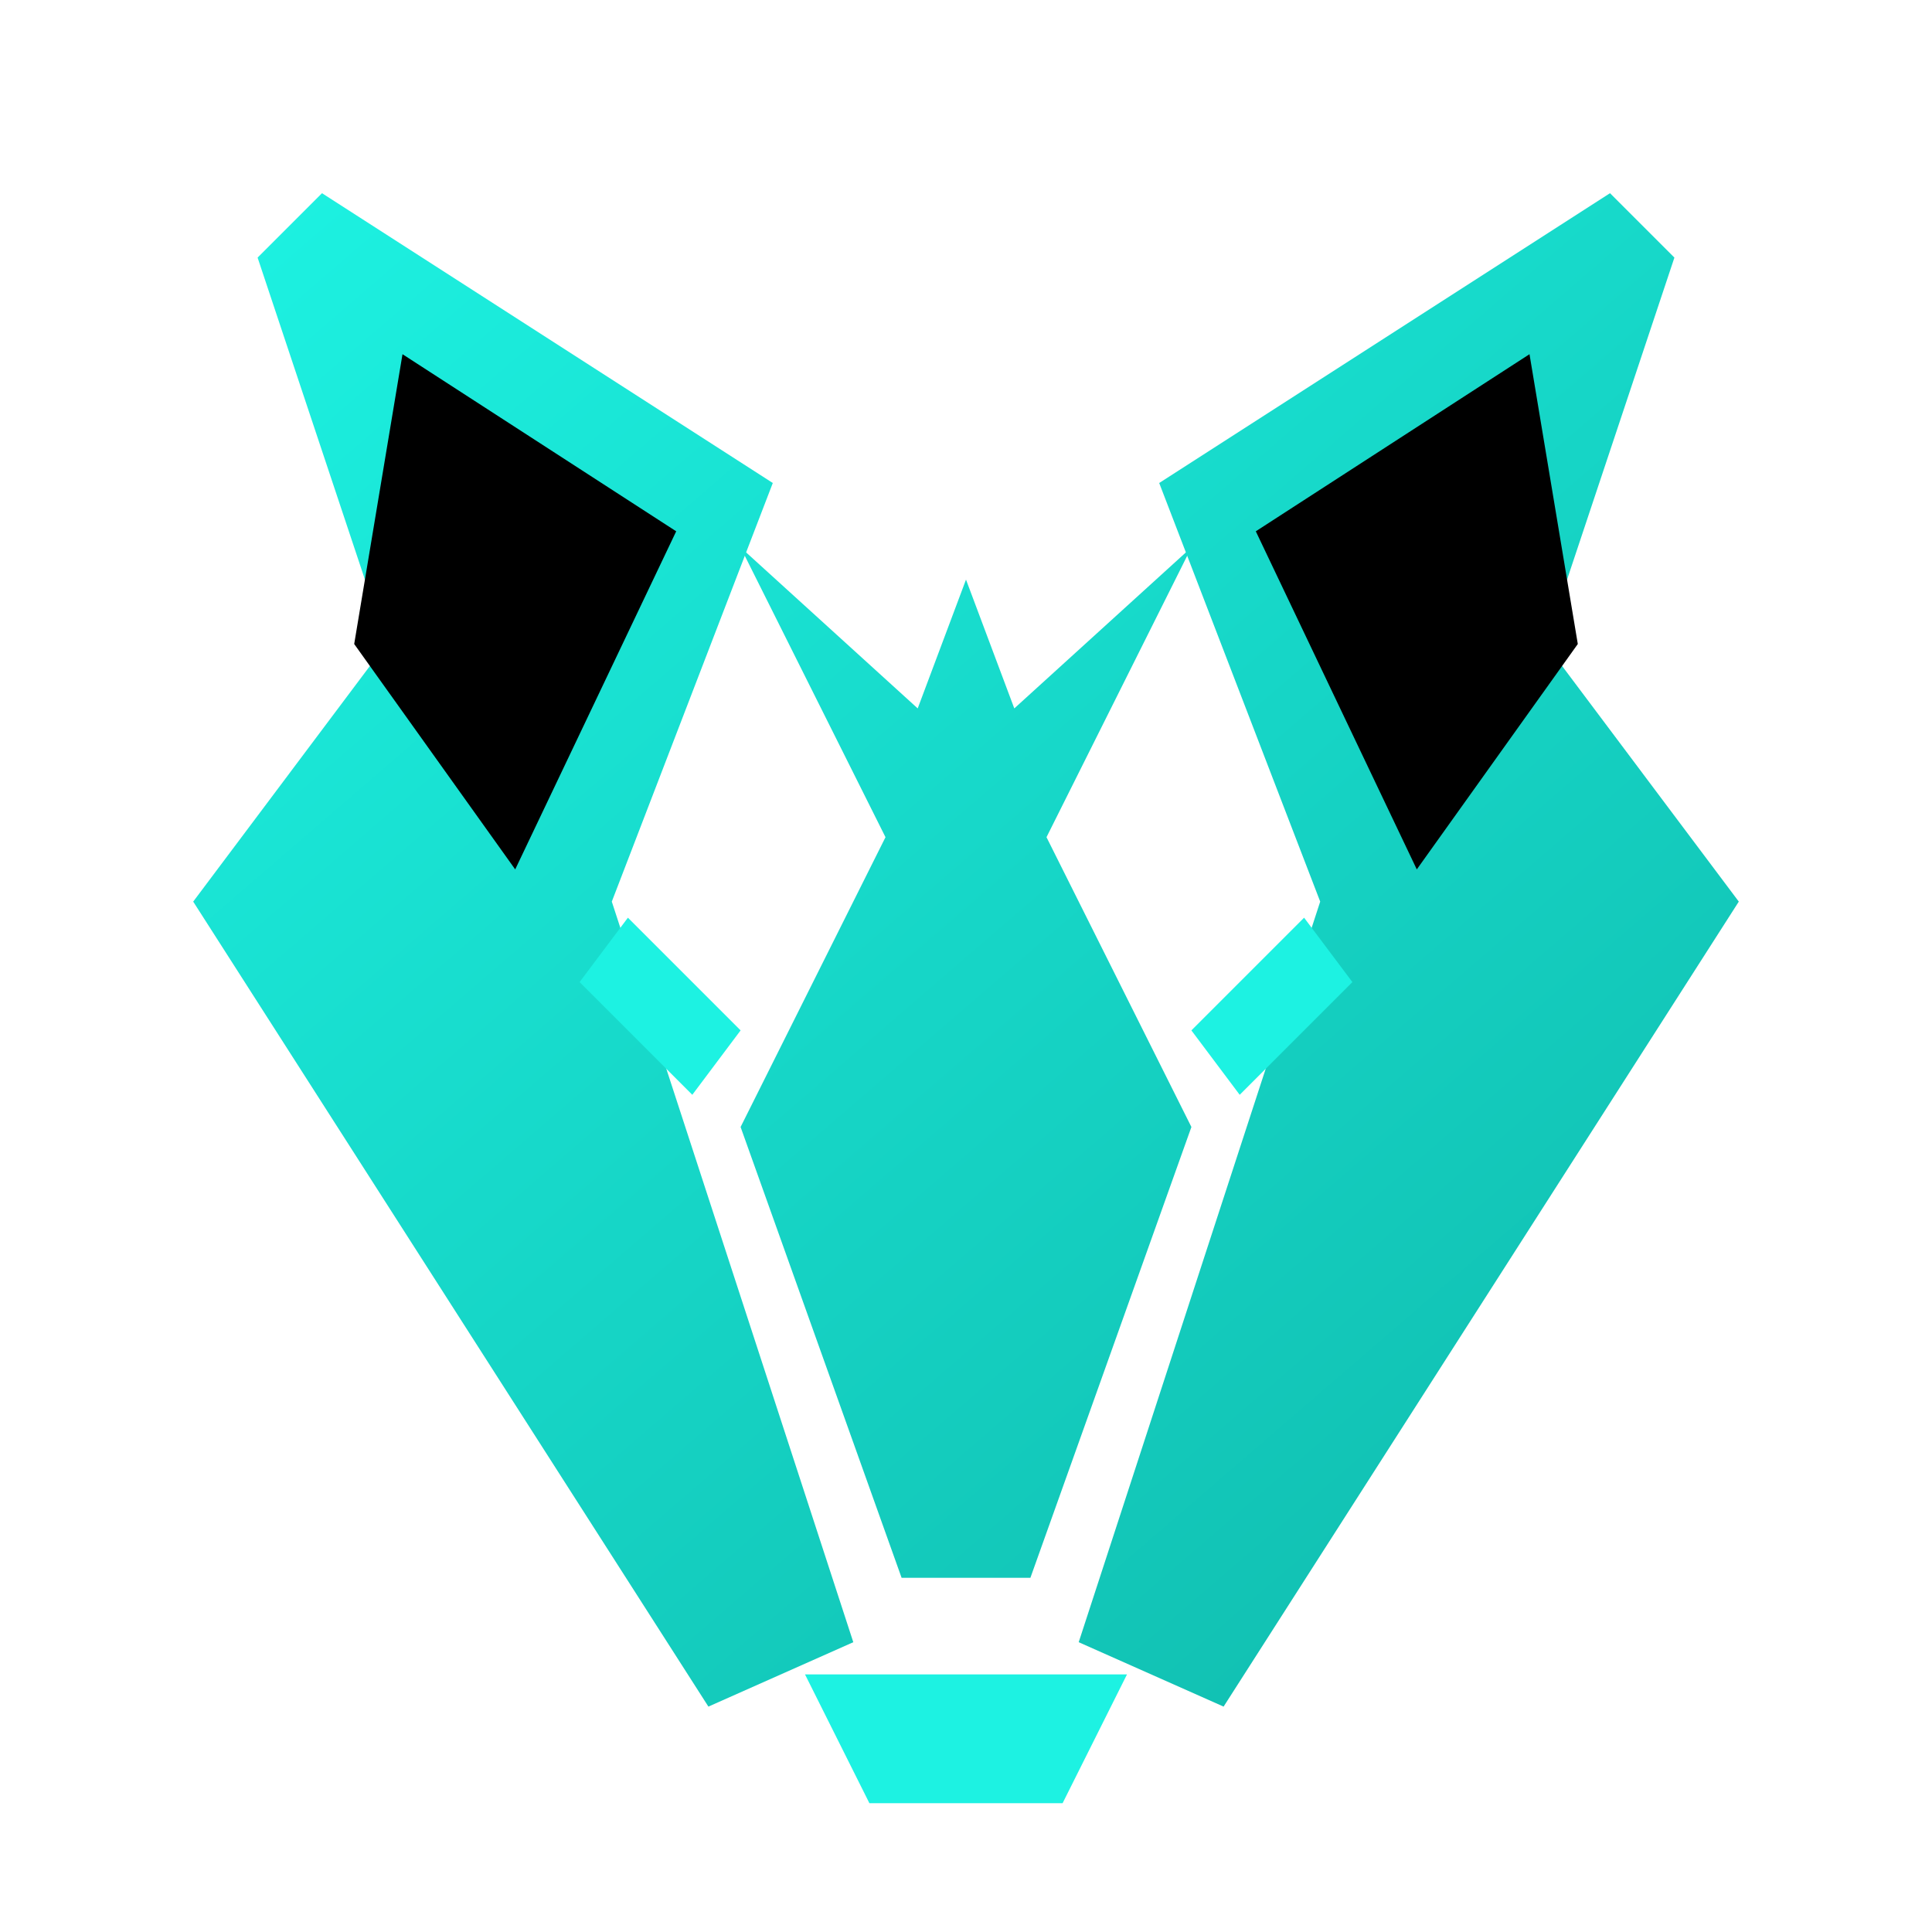
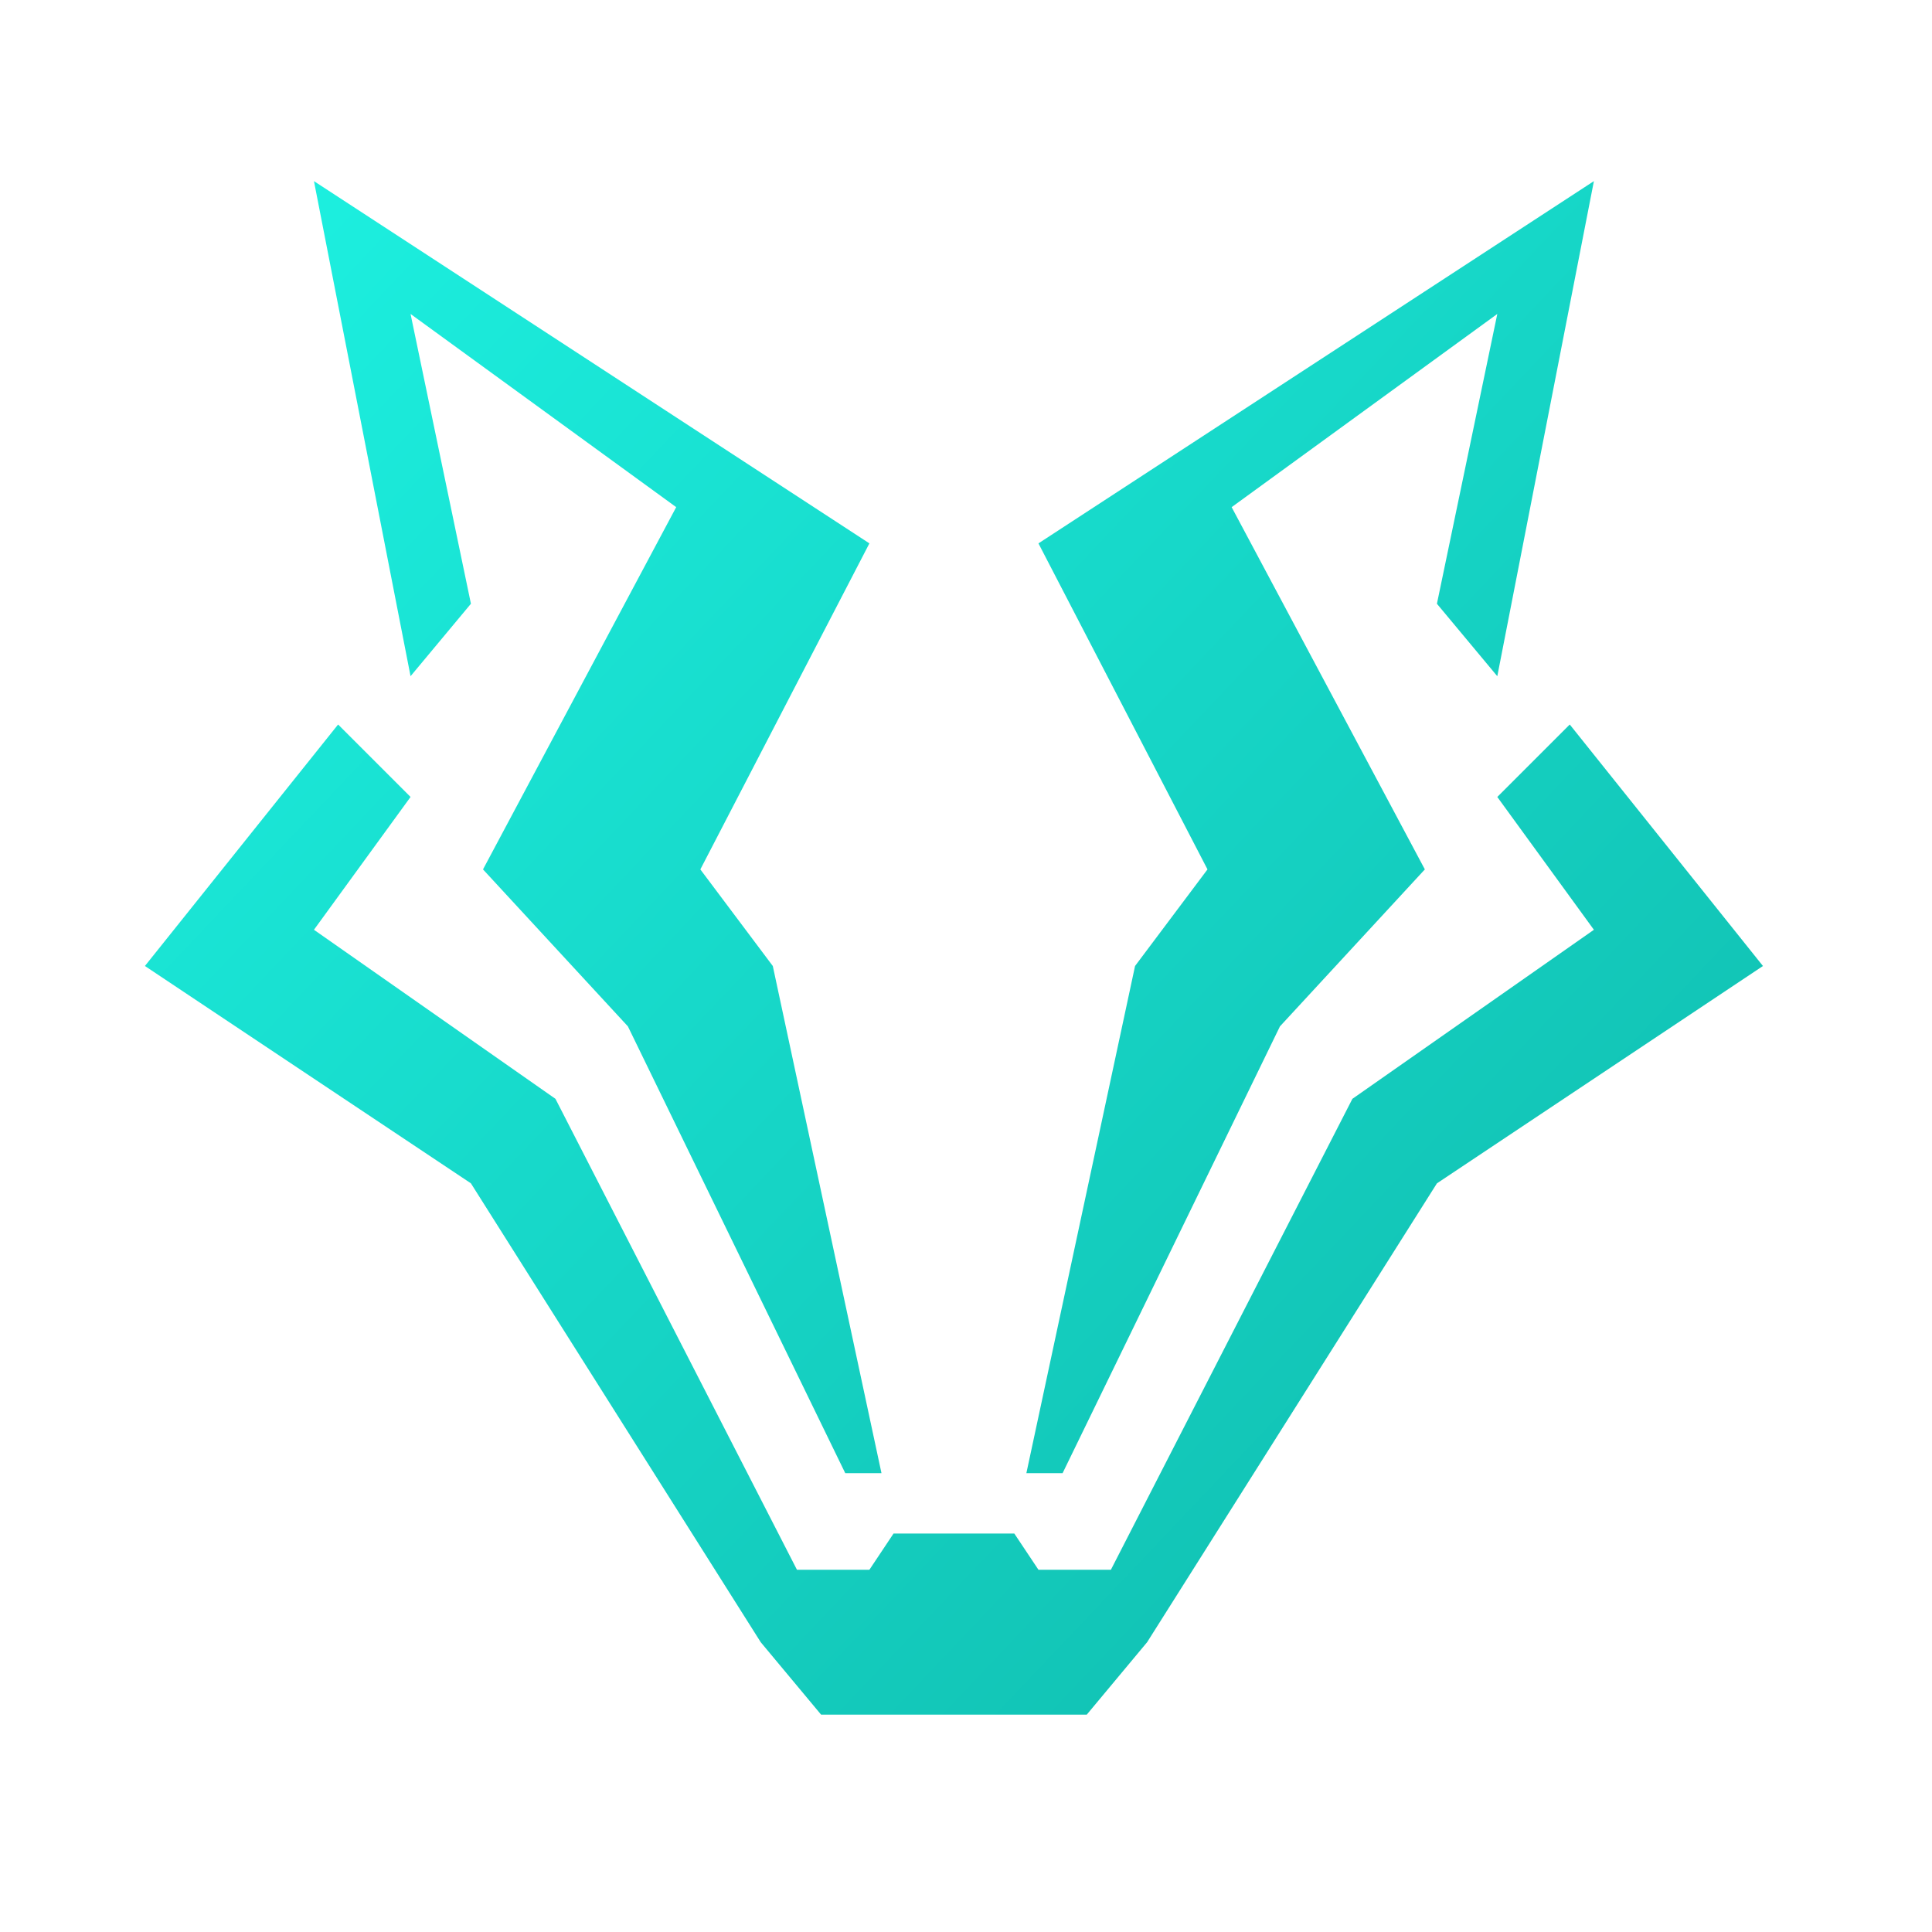
- <svg xmlns="http://www.w3.org/2000/svg" viewBox="0 0 120 120" fill="none">
+ <svg xmlns="http://www.w3.org/2000/svg" viewBox="0 0 160 160" fill="none">
  <defs>
-     <linearGradient id="hb-mark-grad" x1="16" y1="10" x2="104" y2="112" gradientUnits="userSpaceOnUse">
+     <linearGradient id="hb-mark-grad" x1="12" y1="15" x2="146" y2="142" gradientUnits="userSpaceOnUse">
      <stop offset="0%" stop-color="#1DF2E2" />
      <stop offset="100%" stop-color="#0FB8AA" />
    </linearGradient>
  </defs>
-   <path d="M20 12 L48 30 L38 56 L53 102 L44 106 L12 56 L24 40 L16 16 Z M100 12 L72 30 L82 56 L67 102 L76 106 L108 56 L96 40 L104 16 Z" fill="url(#hb-mark-grad)" />
-   <path d="M25 22 L42 33 L32 54 L22 40 Z M95 22 L78 33 L88 54 L98 40 Z" fill="#000000" />
-   <path d="M46 34 L55 52 L46 70 L56 98 L60 98 L64 98 L74 70 L65 52 L74 34 L63 44 L60 36 L57 44 Z" fill="url(#hb-mark-grad)" />
-   <polygon points="39,57 46,64 43,68 36,61" fill="#1DF2E2" />
-   <polygon points="81,57 74,64 77,68 84,61" fill="#1DF2E2" />
-   <polygon points="50,104 70,104 66,112 54,112" fill="#1DF2E2" />
+   <path d="M26 15 L34 56 L39 50 L34 26 L56 42 L40 72 L52 85 L70 122 L73 122 L64 80 L58 72 L72 45 Z" fill="url(#hb-mark-grad)" />
+   <path d="M132 15 L124 56 L119 50 L124 26 L102 42 L118 72 L106 85 L88 122 L85 122 L94 80 L100 72 L86 45 Z" fill="url(#hb-mark-grad)" />
+   <path d="M28 60 L12 80 L39 98 L63 136 L68 142 L90 142 L95 136 L119 98 L146 80 L130 60 L124 66 L132 77 L112 91 L92 130 L86 130 L84 127 L74 127 L72 130 L66 130 L46 91 L26 77 L34 66 Z" fill="url(#hb-mark-grad)" />
</svg>
